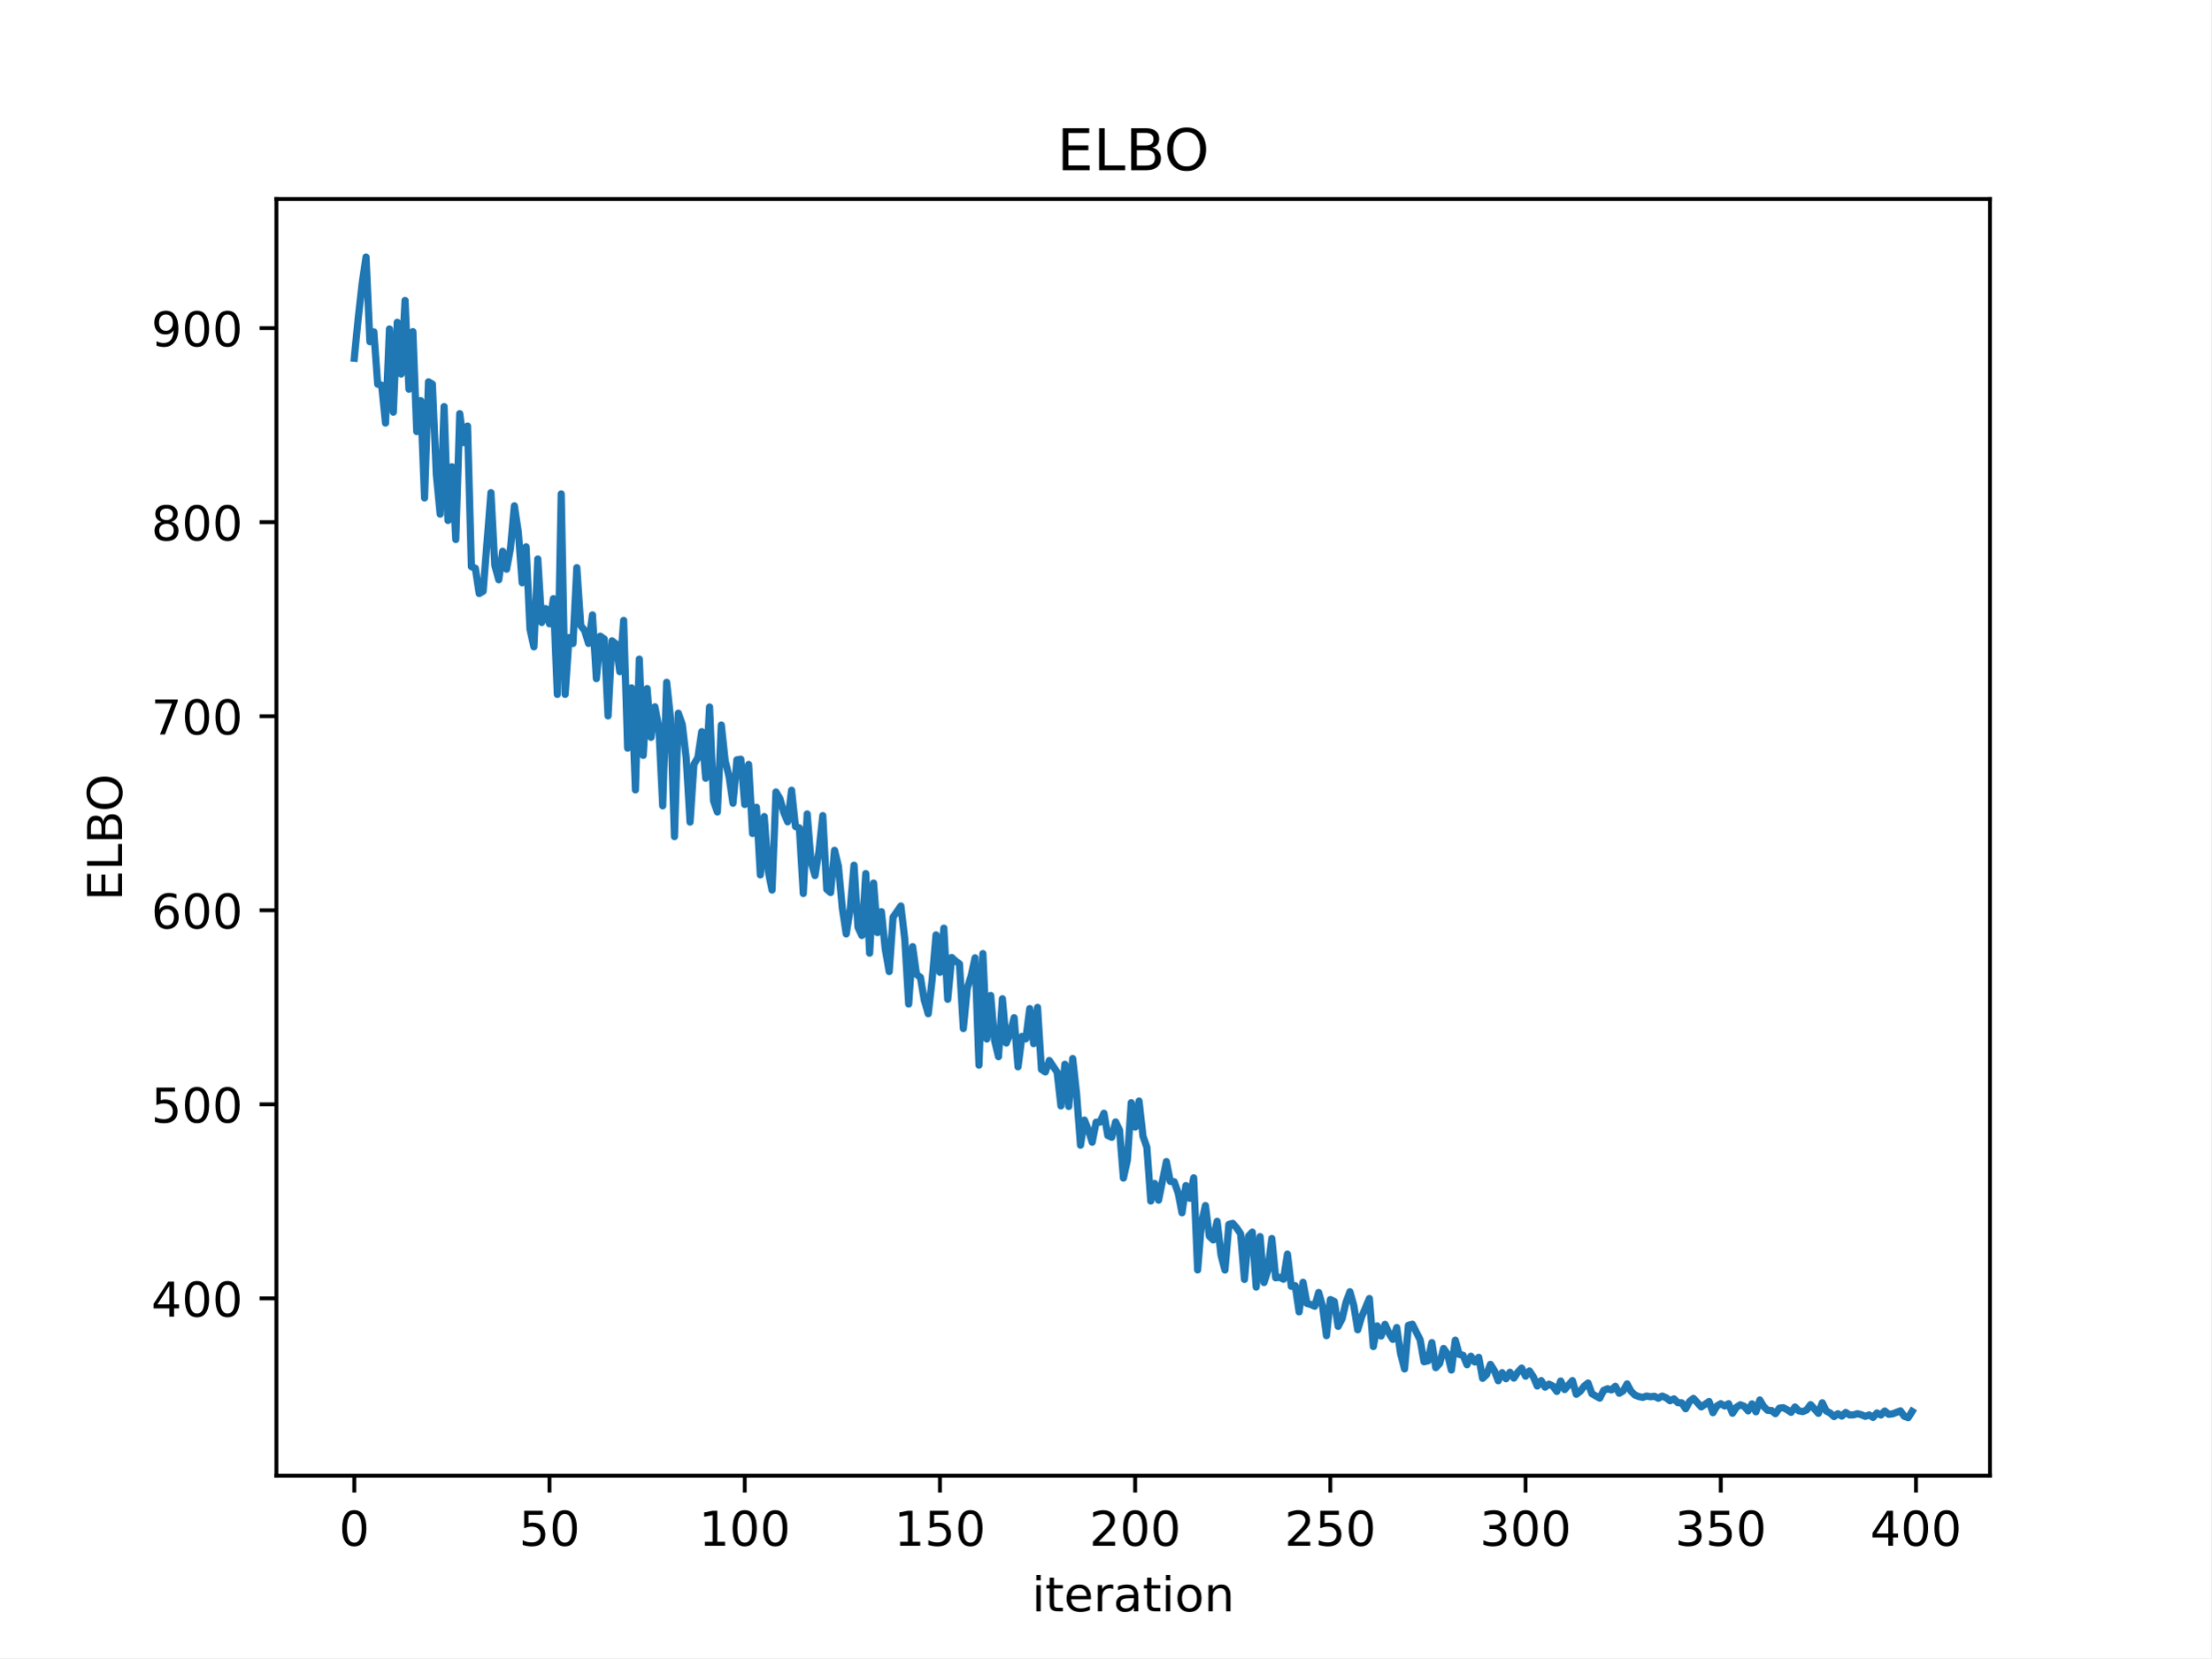
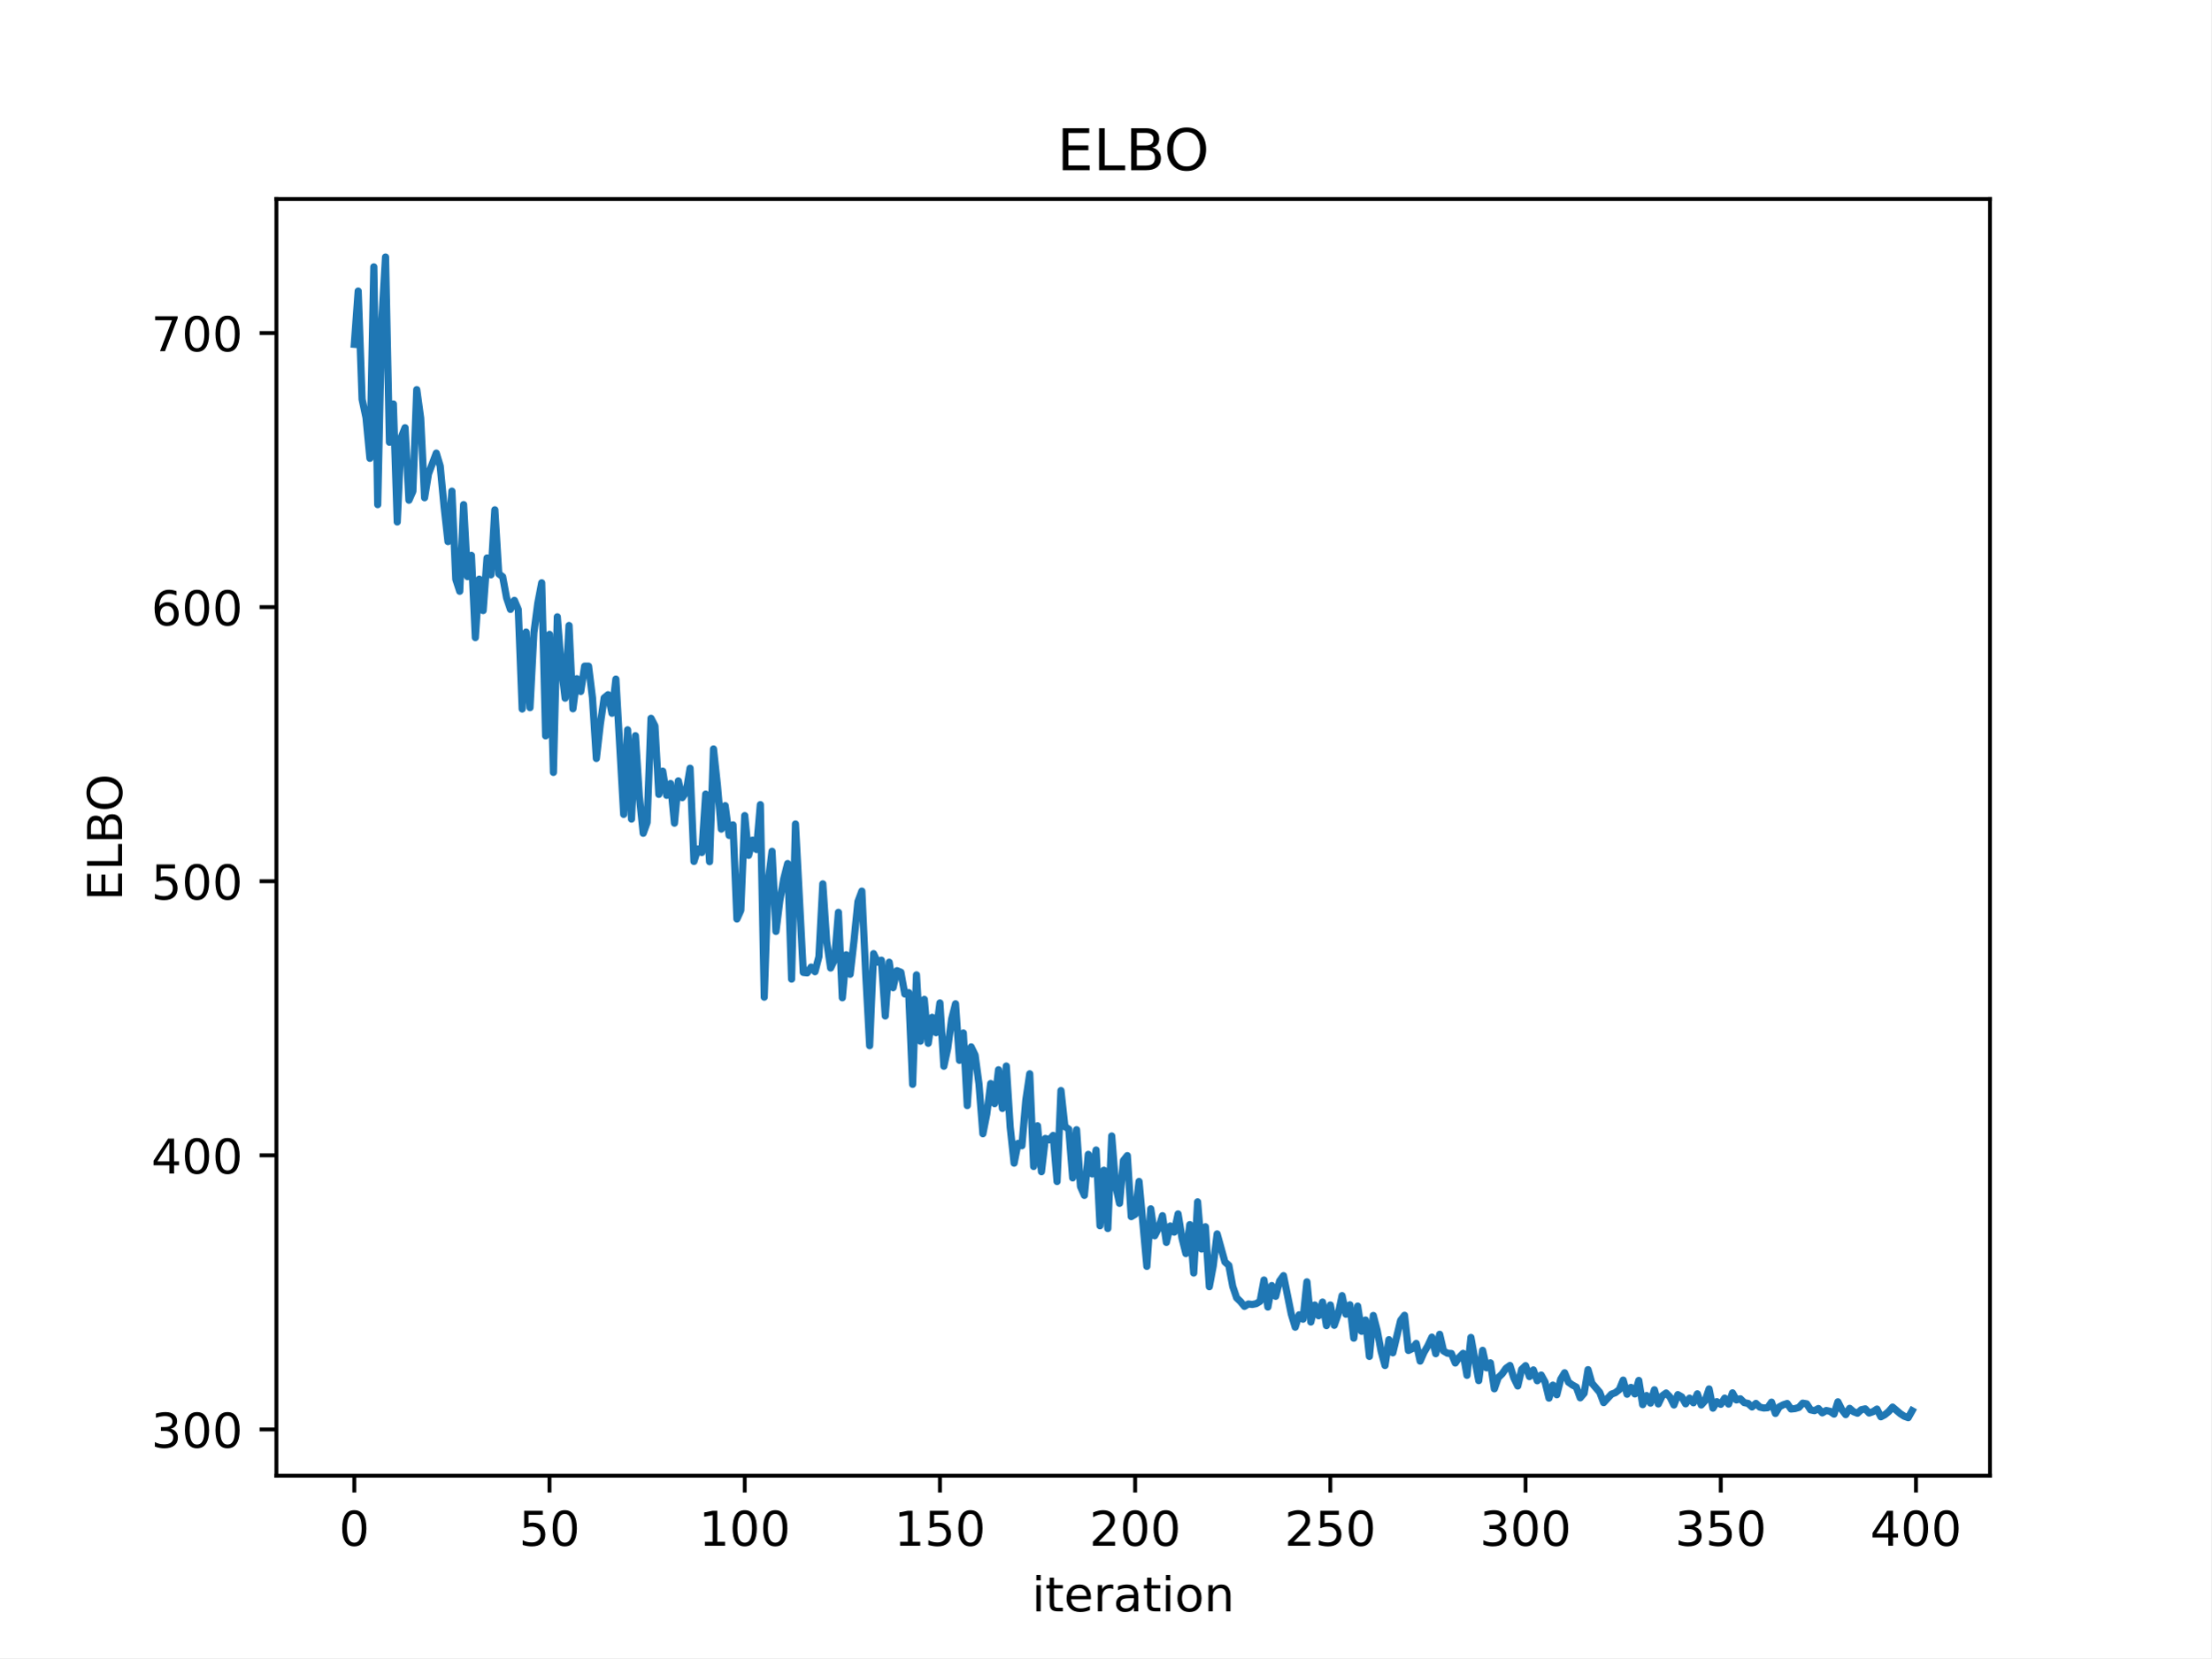
<svg xmlns="http://www.w3.org/2000/svg" xmlns:xlink="http://www.w3.org/1999/xlink" width="460.8pt" height="345.6pt" viewBox="0 0 460.8 345.6" version="1.1">
  <defs>
    <style type="text/css">*{stroke-linejoin: round; stroke-linecap: butt}</style>
  </defs>
  <g id="figure_1">
    <g id="patch_1">
      <path d="M 0 345.6  L 460.8 345.6  L 460.8 0  L 0 0  z " style="fill: #ffffff" />
    </g>
    <g id="axes_1">
      <g id="patch_2">
        <path d="M 57.6 307.584  L 414.72 307.584  L 414.72 41.472  L 57.6 41.472  z " style="fill: #ffffff" />
      </g>
      <g id="matplotlib.axis_1">
        <g id="xtick_1">
          <g id="line2d_1">
            <defs>
-               <path id="m1f42ed1438" d="M 0 0  L 0 3.5  " style="stroke: #000000; stroke-width: 0.8" />
+               <path id="mcda54a8c19" d="M 0 0  L 0 3.5  " style="stroke: #000000; stroke-width: 0.8" />
            </defs>
            <g>
-               <use xlink:href="#m1f42ed1438" x="73.833" y="307.584" style="stroke: #000000; stroke-width: 0.8" />
+               <use xlink:href="#mcda54a8c19" x="73.833" y="307.584" style="stroke: #000000; stroke-width: 0.8" />
            </g>
          </g>
          <g id="text_1">
            <g transform="translate(70.65148 322.1824) scale(0.1 -0.1)">
              <defs>
                <path id="DejaVuSans-30" d="M 2034 4250  Q 1547 4250 1301 3770  Q 1056 3291 1056 2328  Q 1056 1369 1301 889  Q 1547 409 2034 409  Q 2525 409 2770 889  Q 3016 1369 3016 2328  Q 3016 3291 2770 3770  Q 2525 4250 2034 4250  z M 2034 4750  Q 2819 4750 3233 4129  Q 3647 3509 3647 2328  Q 3647 1150 3233 529  Q 2819 -91 2034 -91  Q 1250 -91 836 529  Q 422 1150 422 2328  Q 422 3509 836 4129  Q 1250 4750 2034 4750  z " transform="scale(0.015625)" />
              </defs>
              <use xlink:href="#DejaVuSans-30" />
            </g>
          </g>
        </g>
        <g id="xtick_2">
          <g id="line2d_2">
            <g>
-               <use xlink:href="#m1f42ed1438" x="114.516" y="307.584" style="stroke: #000000; stroke-width: 0.8" />
+               <use xlink:href="#mcda54a8c19" x="114.516" y="307.584" style="stroke: #000000; stroke-width: 0.8" />
            </g>
          </g>
          <g id="text_2">
            <g transform="translate(108.1538 322.1824) scale(0.1 -0.1)">
              <defs>
                <path id="DejaVuSans-35" d="M 691 4666  L 3169 4666  L 3169 4134  L 1269 4134  L 1269 2991  Q 1406 3038 1543 3061  Q 1681 3084 1819 3084  Q 2600 3084 3056 2656  Q 3513 2228 3513 1497  Q 3513 744 3044 326  Q 2575 -91 1722 -91  Q 1428 -91 1123 -41  Q 819 9 494 109  L 494 744  Q 775 591 1075 516  Q 1375 441 1709 441  Q 2250 441 2565 725  Q 2881 1009 2881 1497  Q 2881 1984 2565 2268  Q 2250 2553 1709 2553  Q 1456 2553 1204 2497  Q 953 2441 691 2322  L 691 4666  z " transform="scale(0.015625)" />
              </defs>
              <use xlink:href="#DejaVuSans-35" />
              <use xlink:href="#DejaVuSans-30" x="63.623" />
            </g>
          </g>
        </g>
        <g id="xtick_3">
          <g id="line2d_3">
            <g>
-               <use xlink:href="#m1f42ed1438" x="155.2" y="307.584" style="stroke: #000000; stroke-width: 0.8" />
+               <use xlink:href="#mcda54a8c19" x="155.2" y="307.584" style="stroke: #000000; stroke-width: 0.8" />
            </g>
          </g>
          <g id="text_3">
            <g transform="translate(145.656 322.1824) scale(0.1 -0.1)">
              <defs>
                <path id="DejaVuSans-31" d="M 794 531  L 1825 531  L 1825 4091  L 703 3866  L 703 4441  L 1819 4666  L 2450 4666  L 2450 531  L 3481 531  L 3481 0  L 794 0  L 794 531  z " transform="scale(0.015625)" />
              </defs>
              <use xlink:href="#DejaVuSans-31" />
              <use xlink:href="#DejaVuSans-30" x="63.623" />
              <use xlink:href="#DejaVuSans-30" x="127.246" />
            </g>
          </g>
        </g>
        <g id="xtick_4">
          <g id="line2d_4">
            <g>
-               <use xlink:href="#m1f42ed1438" x="195.883" y="307.584" style="stroke: #000000; stroke-width: 0.8" />
+               <use xlink:href="#mcda54a8c19" x="195.883" y="307.584" style="stroke: #000000; stroke-width: 0.8" />
            </g>
          </g>
          <g id="text_4">
            <g transform="translate(186.3396 322.1824) scale(0.1 -0.1)">
              <use xlink:href="#DejaVuSans-31" />
              <use xlink:href="#DejaVuSans-35" x="63.623" />
              <use xlink:href="#DejaVuSans-30" x="127.246" />
            </g>
          </g>
        </g>
        <g id="xtick_5">
          <g id="line2d_5">
            <g>
-               <use xlink:href="#m1f42ed1438" x="236.567" y="307.584" style="stroke: #000000; stroke-width: 0.8" />
+               <use xlink:href="#mcda54a8c19" x="236.567" y="307.584" style="stroke: #000000; stroke-width: 0.8" />
            </g>
          </g>
          <g id="text_5">
            <g transform="translate(227.0231 322.1824) scale(0.1 -0.1)">
              <defs>
                <path id="DejaVuSans-32" d="M 1228 531  L 3431 531  L 3431 0  L 469 0  L 469 531  Q 828 903 1448 1529  Q 2069 2156 2228 2338  Q 2531 2678 2651 2914  Q 2772 3150 2772 3378  Q 2772 3750 2511 3984  Q 2250 4219 1831 4219  Q 1534 4219 1204 4116  Q 875 4013 500 3803  L 500 4441  Q 881 4594 1212 4672  Q 1544 4750 1819 4750  Q 2544 4750 2975 4387  Q 3406 4025 3406 3419  Q 3406 3131 3298 2873  Q 3191 2616 2906 2266  Q 2828 2175 2409 1742  Q 1991 1309 1228 531  z " transform="scale(0.015625)" />
              </defs>
              <use xlink:href="#DejaVuSans-32" />
              <use xlink:href="#DejaVuSans-30" x="63.623" />
              <use xlink:href="#DejaVuSans-30" x="127.246" />
            </g>
          </g>
        </g>
        <g id="xtick_6">
          <g id="line2d_6">
            <g>
-               <use xlink:href="#m1f42ed1438" x="277.25" y="307.584" style="stroke: #000000; stroke-width: 0.8" />
+               <use xlink:href="#mcda54a8c19" x="277.25" y="307.584" style="stroke: #000000; stroke-width: 0.8" />
            </g>
          </g>
          <g id="text_6">
            <g transform="translate(267.7066 322.1824) scale(0.1 -0.1)">
              <use xlink:href="#DejaVuSans-32" />
              <use xlink:href="#DejaVuSans-35" x="63.623" />
              <use xlink:href="#DejaVuSans-30" x="127.246" />
            </g>
          </g>
        </g>
        <g id="xtick_7">
          <g id="line2d_7">
            <g>
-               <use xlink:href="#m1f42ed1438" x="317.934" y="307.584" style="stroke: #000000; stroke-width: 0.8" />
+               <use xlink:href="#mcda54a8c19" x="317.934" y="307.584" style="stroke: #000000; stroke-width: 0.8" />
            </g>
          </g>
          <g id="text_7">
            <g transform="translate(308.3901 322.1824) scale(0.1 -0.1)">
              <defs>
                <path id="DejaVuSans-33" d="M 2597 2516  Q 3050 2419 3304 2112  Q 3559 1806 3559 1356  Q 3559 666 3084 287  Q 2609 -91 1734 -91  Q 1441 -91 1130 -33  Q 819 25 488 141  L 488 750  Q 750 597 1062 519  Q 1375 441 1716 441  Q 2309 441 2620 675  Q 2931 909 2931 1356  Q 2931 1769 2642 2001  Q 2353 2234 1838 2234  L 1294 2234  L 1294 2753  L 1863 2753  Q 2328 2753 2575 2939  Q 2822 3125 2822 3475  Q 2822 3834 2567 4026  Q 2313 4219 1838 4219  Q 1578 4219 1281 4162  Q 984 4106 628 3988  L 628 4550  Q 988 4650 1302 4700  Q 1616 4750 1894 4750  Q 2613 4750 3031 4423  Q 3450 4097 3450 3541  Q 3450 3153 3228 2886  Q 3006 2619 2597 2516  z " transform="scale(0.015625)" />
              </defs>
              <use xlink:href="#DejaVuSans-33" />
              <use xlink:href="#DejaVuSans-30" x="63.623" />
              <use xlink:href="#DejaVuSans-30" x="127.246" />
            </g>
          </g>
        </g>
        <g id="xtick_8">
          <g id="line2d_8">
            <g>
-               <use xlink:href="#m1f42ed1438" x="358.617" y="307.584" style="stroke: #000000; stroke-width: 0.8" />
+               <use xlink:href="#mcda54a8c19" x="358.617" y="307.584" style="stroke: #000000; stroke-width: 0.8" />
            </g>
          </g>
          <g id="text_8">
            <g transform="translate(349.0737 322.1824) scale(0.1 -0.1)">
              <use xlink:href="#DejaVuSans-33" />
              <use xlink:href="#DejaVuSans-35" x="63.623" />
              <use xlink:href="#DejaVuSans-30" x="127.246" />
            </g>
          </g>
        </g>
        <g id="xtick_9">
          <g id="line2d_9">
            <g>
-               <use xlink:href="#m1f42ed1438" x="399.301" y="307.584" style="stroke: #000000; stroke-width: 0.8" />
+               <use xlink:href="#mcda54a8c19" x="399.301" y="307.584" style="stroke: #000000; stroke-width: 0.8" />
            </g>
          </g>
          <g id="text_9">
            <g transform="translate(389.7572 322.1824) scale(0.1 -0.1)">
              <defs>
                <path id="DejaVuSans-34" d="M 2419 4116  L 825 1625  L 2419 1625  L 2419 4116  z M 2253 4666  L 3047 4666  L 3047 1625  L 3713 1625  L 3713 1100  L 3047 1100  L 3047 0  L 2419 0  L 2419 1100  L 313 1100  L 313 1709  L 2253 4666  z " transform="scale(0.015625)" />
              </defs>
              <use xlink:href="#DejaVuSans-34" />
              <use xlink:href="#DejaVuSans-30" x="63.623" />
              <use xlink:href="#DejaVuSans-30" x="127.246" />
            </g>
          </g>
        </g>
        <g id="text_10">
          <g transform="translate(215.0373 335.8606) scale(0.1 -0.1)">
            <defs>
              <path id="DejaVuSans-69" d="M 603 3500  L 1178 3500  L 1178 0  L 603 0  L 603 3500  z M 603 4863  L 1178 4863  L 1178 4134  L 603 4134  L 603 4863  z " transform="scale(0.015625)" />
              <path id="DejaVuSans-74" d="M 1172 4494  L 1172 3500  L 2356 3500  L 2356 3053  L 1172 3053  L 1172 1153  Q 1172 725 1289 603  Q 1406 481 1766 481  L 2356 481  L 2356 0  L 1766 0  Q 1100 0 847 248  Q 594 497 594 1153  L 594 3053  L 172 3053  L 172 3500  L 594 3500  L 594 4494  L 1172 4494  z " transform="scale(0.015625)" />
              <path id="DejaVuSans-65" d="M 3597 1894  L 3597 1613  L 953 1613  Q 991 1019 1311 708  Q 1631 397 2203 397  Q 2534 397 2845 478  Q 3156 559 3463 722  L 3463 178  Q 3153 47 2828 -22  Q 2503 -91 2169 -91  Q 1331 -91 842 396  Q 353 884 353 1716  Q 353 2575 817 3079  Q 1281 3584 2069 3584  Q 2775 3584 3186 3129  Q 3597 2675 3597 1894  z M 3022 2063  Q 3016 2534 2758 2815  Q 2500 3097 2075 3097  Q 1594 3097 1305 2825  Q 1016 2553 972 2059  L 3022 2063  z " transform="scale(0.015625)" />
              <path id="DejaVuSans-72" d="M 2631 2963  Q 2534 3019 2420 3045  Q 2306 3072 2169 3072  Q 1681 3072 1420 2755  Q 1159 2438 1159 1844  L 1159 0  L 581 0  L 581 3500  L 1159 3500  L 1159 2956  Q 1341 3275 1631 3429  Q 1922 3584 2338 3584  Q 2397 3584 2469 3576  Q 2541 3569 2628 3553  L 2631 2963  z " transform="scale(0.015625)" />
              <path id="DejaVuSans-61" d="M 2194 1759  Q 1497 1759 1228 1600  Q 959 1441 959 1056  Q 959 750 1161 570  Q 1363 391 1709 391  Q 2188 391 2477 730  Q 2766 1069 2766 1631  L 2766 1759  L 2194 1759  z M 3341 1997  L 3341 0  L 2766 0  L 2766 531  Q 2569 213 2275 61  Q 1981 -91 1556 -91  Q 1019 -91 701 211  Q 384 513 384 1019  Q 384 1609 779 1909  Q 1175 2209 1959 2209  L 2766 2209  L 2766 2266  Q 2766 2663 2505 2880  Q 2244 3097 1772 3097  Q 1472 3097 1187 3025  Q 903 2953 641 2809  L 641 3341  Q 956 3463 1253 3523  Q 1550 3584 1831 3584  Q 2591 3584 2966 3190  Q 3341 2797 3341 1997  z " transform="scale(0.015625)" />
              <path id="DejaVuSans-6f" d="M 1959 3097  Q 1497 3097 1228 2736  Q 959 2375 959 1747  Q 959 1119 1226 758  Q 1494 397 1959 397  Q 2419 397 2687 759  Q 2956 1122 2956 1747  Q 2956 2369 2687 2733  Q 2419 3097 1959 3097  z M 1959 3584  Q 2709 3584 3137 3096  Q 3566 2609 3566 1747  Q 3566 888 3137 398  Q 2709 -91 1959 -91  Q 1206 -91 779 398  Q 353 888 353 1747  Q 353 2609 779 3096  Q 1206 3584 1959 3584  z " transform="scale(0.015625)" />
              <path id="DejaVuSans-6e" d="M 3513 2113  L 3513 0  L 2938 0  L 2938 2094  Q 2938 2591 2744 2837  Q 2550 3084 2163 3084  Q 1697 3084 1428 2787  Q 1159 2491 1159 1978  L 1159 0  L 581 0  L 581 3500  L 1159 3500  L 1159 2956  Q 1366 3272 1645 3428  Q 1925 3584 2291 3584  Q 2894 3584 3203 3211  Q 3513 2838 3513 2113  z " transform="scale(0.015625)" />
            </defs>
            <use xlink:href="#DejaVuSans-69" />
            <use xlink:href="#DejaVuSans-74" x="27.783" />
            <use xlink:href="#DejaVuSans-65" x="66.992" />
            <use xlink:href="#DejaVuSans-72" x="128.516" />
            <use xlink:href="#DejaVuSans-61" x="169.629" />
            <use xlink:href="#DejaVuSans-74" x="230.908" />
            <use xlink:href="#DejaVuSans-69" x="270.117" />
            <use xlink:href="#DejaVuSans-6f" x="297.9" />
            <use xlink:href="#DejaVuSans-6e" x="359.082" />
          </g>
        </g>
      </g>
      <g id="matplotlib.axis_2">
        <g id="ytick_1">
          <g id="line2d_10">
            <defs>
-               <path id="m89b9db6122" d="M 0 0  L -3.5 0  " style="stroke: #000000; stroke-width: 0.8" />
+               <path id="m8600ad1b3a" d="M 0 0  L -3.5 0  " style="stroke: #000000; stroke-width: 0.8" />
            </defs>
            <g>
-               <use xlink:href="#m89b9db6122" x="57.6" y="270.628" style="stroke: #000000; stroke-width: 0.8" />
+               <use xlink:href="#m8600ad1b3a" x="57.6" y="297.943" style="stroke: #000000; stroke-width: 0.8" />
            </g>
          </g>
          <g id="text_11">
-             <g transform="translate(31.5125 274.4271) scale(0.1 -0.1)">
-               <use xlink:href="#DejaVuSans-34" />
+             <g transform="translate(31.5125 301.7417) scale(0.1 -0.1)">
+               <use xlink:href="#DejaVuSans-33" />
              <use xlink:href="#DejaVuSans-30" x="63.623" />
              <use xlink:href="#DejaVuSans-30" x="127.246" />
            </g>
          </g>
        </g>
        <g id="ytick_2">
          <g id="line2d_11">
            <g>
-               <use xlink:href="#m89b9db6122" x="57.6" y="230.179" style="stroke: #000000; stroke-width: 0.8" />
+               <use xlink:href="#m8600ad1b3a" x="57.6" y="240.808" style="stroke: #000000; stroke-width: 0.8" />
            </g>
          </g>
          <g id="text_12">
-             <g transform="translate(31.5125 233.9781) scale(0.1 -0.1)">
-               <use xlink:href="#DejaVuSans-35" />
+             <g transform="translate(31.5125 244.6075) scale(0.1 -0.1)">
+               <use xlink:href="#DejaVuSans-34" />
              <use xlink:href="#DejaVuSans-30" x="63.623" />
              <use xlink:href="#DejaVuSans-30" x="127.246" />
            </g>
          </g>
        </g>
        <g id="ytick_3">
          <g id="line2d_12">
            <g>
-               <use xlink:href="#m89b9db6122" x="57.6" y="189.73" style="stroke: #000000; stroke-width: 0.8" />
+               <use xlink:href="#m8600ad1b3a" x="57.6" y="183.674" style="stroke: #000000; stroke-width: 0.8" />
            </g>
          </g>
          <g id="text_13">
-             <g transform="translate(31.5125 193.5291) scale(0.1 -0.1)">
-               <defs>
-                 <path id="DejaVuSans-36" d="M 2113 2584  Q 1688 2584 1439 2293  Q 1191 2003 1191 1497  Q 1191 994 1439 701  Q 1688 409 2113 409  Q 2538 409 2786 701  Q 3034 994 3034 1497  Q 3034 2003 2786 2293  Q 2538 2584 2113 2584  z M 3366 4563  L 3366 3988  Q 3128 4100 2886 4159  Q 2644 4219 2406 4219  Q 1781 4219 1451 3797  Q 1122 3375 1075 2522  Q 1259 2794 1537 2939  Q 1816 3084 2150 3084  Q 2853 3084 3261 2657  Q 3669 2231 3669 1497  Q 3669 778 3244 343  Q 2819 -91 2113 -91  Q 1303 -91 875 529  Q 447 1150 447 2328  Q 447 3434 972 4092  Q 1497 4750 2381 4750  Q 2619 4750 2861 4703  Q 3103 4656 3366 4563  z " transform="scale(0.015625)" />
-               </defs>
-               <use xlink:href="#DejaVuSans-36" />
+             <g transform="translate(31.5125 187.4733) scale(0.1 -0.1)">
+               <use xlink:href="#DejaVuSans-35" />
              <use xlink:href="#DejaVuSans-30" x="63.623" />
              <use xlink:href="#DejaVuSans-30" x="127.246" />
            </g>
          </g>
        </g>
        <g id="ytick_4">
          <g id="line2d_13">
            <g>
-               <use xlink:href="#m89b9db6122" x="57.6" y="149.281" style="stroke: #000000; stroke-width: 0.8" />
+               <use xlink:href="#m8600ad1b3a" x="57.6" y="126.54" style="stroke: #000000; stroke-width: 0.8" />
            </g>
          </g>
          <g id="text_14">
-             <g transform="translate(31.5125 153.0802) scale(0.1 -0.1)">
-               <defs>
-                 <path id="DejaVuSans-37" d="M 525 4666  L 3525 4666  L 3525 4397  L 1831 0  L 1172 0  L 2766 4134  L 525 4134  L 525 4666  z " transform="scale(0.015625)" />
-               </defs>
-               <use xlink:href="#DejaVuSans-37" />
+             <g transform="translate(31.5125 130.339) scale(0.1 -0.1)">
+               <defs>
+                 <path id="DejaVuSans-36" d="M 2113 2584  Q 1688 2584 1439 2293  Q 1191 2003 1191 1497  Q 1191 994 1439 701  Q 1688 409 2113 409  Q 2538 409 2786 701  Q 3034 994 3034 1497  Q 3034 2003 2786 2293  Q 2538 2584 2113 2584  z M 3366 4563  L 3366 3988  Q 3128 4100 2886 4159  Q 2644 4219 2406 4219  Q 1781 4219 1451 3797  Q 1122 3375 1075 2522  Q 1259 2794 1537 2939  Q 1816 3084 2150 3084  Q 2853 3084 3261 2657  Q 3669 2231 3669 1497  Q 3669 778 3244 343  Q 2819 -91 2113 -91  Q 1303 -91 875 529  Q 447 1150 447 2328  Q 447 3434 972 4092  Q 1497 4750 2381 4750  Q 2619 4750 2861 4703  Q 3103 4656 3366 4563  z " transform="scale(0.015625)" />
+               </defs>
+               <use xlink:href="#DejaVuSans-36" />
              <use xlink:href="#DejaVuSans-30" x="63.623" />
              <use xlink:href="#DejaVuSans-30" x="127.246" />
            </g>
          </g>
        </g>
        <g id="ytick_5">
          <g id="line2d_14">
            <g>
-               <use xlink:href="#m89b9db6122" x="57.6" y="108.832" style="stroke: #000000; stroke-width: 0.8" />
+               <use xlink:href="#m8600ad1b3a" x="57.6" y="69.406" style="stroke: #000000; stroke-width: 0.8" />
            </g>
          </g>
          <g id="text_15">
-             <g transform="translate(31.5125 112.6312) scale(0.1 -0.1)">
-               <defs>
-                 <path id="DejaVuSans-38" d="M 2034 2216  Q 1584 2216 1326 1975  Q 1069 1734 1069 1313  Q 1069 891 1326 650  Q 1584 409 2034 409  Q 2484 409 2743 651  Q 3003 894 3003 1313  Q 3003 1734 2745 1975  Q 2488 2216 2034 2216  z M 1403 2484  Q 997 2584 770 2862  Q 544 3141 544 3541  Q 544 4100 942 4425  Q 1341 4750 2034 4750  Q 2731 4750 3128 4425  Q 3525 4100 3525 3541  Q 3525 3141 3298 2862  Q 3072 2584 2669 2484  Q 3125 2378 3379 2068  Q 3634 1759 3634 1313  Q 3634 634 3220 271  Q 2806 -91 2034 -91  Q 1263 -91 848 271  Q 434 634 434 1313  Q 434 1759 690 2068  Q 947 2378 1403 2484  z M 1172 3481  Q 1172 3119 1398 2916  Q 1625 2713 2034 2713  Q 2441 2713 2670 2916  Q 2900 3119 2900 3481  Q 2900 3844 2670 4047  Q 2441 4250 2034 4250  Q 1625 4250 1398 4047  Q 1172 3844 1172 3481  z " transform="scale(0.015625)" />
-               </defs>
-               <use xlink:href="#DejaVuSans-38" />
-               <use xlink:href="#DejaVuSans-30" x="63.623" />
-               <use xlink:href="#DejaVuSans-30" x="127.246" />
-             </g>
-           </g>
-         </g>
-         <g id="ytick_6">
-           <g id="line2d_15">
-             <g>
-               <use xlink:href="#m89b9db6122" x="57.6" y="68.383" style="stroke: #000000; stroke-width: 0.8" />
-             </g>
-           </g>
-           <g id="text_16">
-             <g transform="translate(31.5125 72.1822) scale(0.1 -0.1)">
-               <defs>
-                 <path id="DejaVuSans-39" d="M 703 97  L 703 672  Q 941 559 1184 500  Q 1428 441 1663 441  Q 2288 441 2617 861  Q 2947 1281 2994 2138  Q 2813 1869 2534 1725  Q 2256 1581 1919 1581  Q 1219 1581 811 2004  Q 403 2428 403 3163  Q 403 3881 828 4315  Q 1253 4750 1959 4750  Q 2769 4750 3195 4129  Q 3622 3509 3622 2328  Q 3622 1225 3098 567  Q 2575 -91 1691 -91  Q 1453 -91 1209 -44  Q 966 3 703 97  z M 1959 2075  Q 2384 2075 2632 2365  Q 2881 2656 2881 3163  Q 2881 3666 2632 3958  Q 2384 4250 1959 4250  Q 1534 4250 1286 3958  Q 1038 3666 1038 3163  Q 1038 2656 1286 2365  Q 1534 2075 1959 2075  z " transform="scale(0.015625)" />
-               </defs>
-               <use xlink:href="#DejaVuSans-39" />
-               <use xlink:href="#DejaVuSans-30" x="63.623" />
-               <use xlink:href="#DejaVuSans-30" x="127.246" />
-             </g>
-           </g>
-         </g>
-         <g id="text_17">
+             <g transform="translate(31.5125 73.20478) scale(0.1 -0.1)">
+               <defs>
+                 <path id="DejaVuSans-37" d="M 525 4666  L 3525 4666  L 3525 4397  L 1831 0  L 1172 0  L 2766 4134  L 525 4134  L 525 4666  z " transform="scale(0.015625)" />
+               </defs>
+               <use xlink:href="#DejaVuSans-37" />
+               <use xlink:href="#DejaVuSans-30" x="63.623" />
+               <use xlink:href="#DejaVuSans-30" x="127.246" />
+             </g>
+           </g>
+         </g>
+         <g id="text_16">
          <g transform="translate(25.43281 187.7522) rotate(-90) scale(0.1 -0.1)">
            <defs>
              <path id="DejaVuSans-45" d="M 628 4666  L 3578 4666  L 3578 4134  L 1259 4134  L 1259 2753  L 3481 2753  L 3481 2222  L 1259 2222  L 1259 531  L 3634 531  L 3634 0  L 628 0  L 628 4666  z " transform="scale(0.015625)" />
              <path id="DejaVuSans-4c" d="M 628 4666  L 1259 4666  L 1259 531  L 3531 531  L 3531 0  L 628 0  L 628 4666  z " transform="scale(0.015625)" />
              <path id="DejaVuSans-42" d="M 1259 2228  L 1259 519  L 2272 519  Q 2781 519 3026 730  Q 3272 941 3272 1375  Q 3272 1813 3026 2020  Q 2781 2228 2272 2228  L 1259 2228  z M 1259 4147  L 1259 2741  L 2194 2741  Q 2656 2741 2882 2914  Q 3109 3088 3109 3444  Q 3109 3797 2882 3972  Q 2656 4147 2194 4147  L 1259 4147  z M 628 4666  L 2241 4666  Q 2963 4666 3353 4366  Q 3744 4066 3744 3513  Q 3744 3084 3544 2831  Q 3344 2578 2956 2516  Q 3422 2416 3680 2098  Q 3938 1781 3938 1306  Q 3938 681 3513 340  Q 3088 0 2303 0  L 628 0  L 628 4666  z " transform="scale(0.015625)" />
              <path id="DejaVuSans-4f" d="M 2522 4238  Q 1834 4238 1429 3725  Q 1025 3213 1025 2328  Q 1025 1447 1429 934  Q 1834 422 2522 422  Q 3209 422 3611 934  Q 4013 1447 4013 2328  Q 4013 3213 3611 3725  Q 3209 4238 2522 4238  z M 2522 4750  Q 3503 4750 4090 4092  Q 4678 3434 4678 2328  Q 4678 1225 4090 567  Q 3503 -91 2522 -91  Q 1538 -91 948 565  Q 359 1222 359 2328  Q 359 3434 948 4092  Q 1538 4750 2522 4750  z " transform="scale(0.015625)" />
            </defs>
            <use xlink:href="#DejaVuSans-45" />
            <use xlink:href="#DejaVuSans-4c" x="63.184" />
            <use xlink:href="#DejaVuSans-42" x="118.896" />
            <use xlink:href="#DejaVuSans-4f" x="185.75" />
          </g>
        </g>
      </g>
-       <g id="line2d_16">
-         <path d="M 73.833 74.657  L 74.646 66.318  L 75.46 59.193  L 76.274 53.568  L 77.087 71.22  L 77.901 69.168  L 78.715 80.076  L 79.528 80.291  L 80.342 88.179  L 81.156 68.565  L 81.969 85.898  L 82.783 67.175  L 83.597 77.949  L 84.41 62.627  L 85.224 81.114  L 86.038 69.122  L 86.851 89.95  L 87.665 83.505  L 88.479 103.785  L 89.292 79.58  L 90.106 80.056  L 90.92 98.84  L 91.733 107.159  L 92.547 84.741  L 93.361 108.48  L 94.174 97.285  L 94.988 112.455  L 95.802 86.21  L 96.616 92.241  L 97.429 88.796  L 98.243 118.11  L 99.057 118.439  L 99.87 123.713  L 100.684 123.228  L 102.311 102.7  L 103.125 117.906  L 103.939 120.839  L 104.752 114.891  L 105.566 118.632  L 106.38 114.313  L 107.193 105.43  L 108.007 110.845  L 108.821 121.462  L 109.634 113.965  L 110.448 131.118  L 111.262 134.83  L 112.075 116.504  L 112.889 129.749  L 113.703 126.86  L 114.516 130.03  L 115.33 124.78  L 116.144 144.746  L 116.957 102.953  L 117.771 144.738  L 118.585 132.891  L 119.398 134.128  L 120.212 118.316  L 121.026 130.39  L 121.839 131.433  L 122.653 134.109  L 123.467 128.168  L 124.28 141.456  L 125.094 132.593  L 125.908 133.166  L 126.721 149.219  L 127.535 133.56  L 128.349 134.196  L 129.162 140.004  L 129.976 129.305  L 130.79 155.94  L 131.603 143.365  L 132.417 164.637  L 133.231 137.379  L 134.044 157.445  L 134.858 143.509  L 135.672 153.686  L 136.485 147.314  L 137.299 151.667  L 138.113 167.959  L 138.926 142.206  L 139.74 149.635  L 140.554 174.365  L 141.367 148.646  L 142.181 151.008  L 142.995 157.902  L 143.808 171.346  L 144.622 159.301  L 145.436 157.887  L 146.249 152.498  L 147.063 162.213  L 147.877 147.358  L 148.69 166.918  L 149.504 169.242  L 150.318 151.121  L 151.131 158.575  L 151.945 161.907  L 152.759 167.426  L 153.572 158.37  L 154.386 158.238  L 155.2 167.676  L 156.013 159.323  L 156.827 173.73  L 157.641 168.26  L 158.454 182.346  L 159.268 170.196  L 160.082 181.439  L 160.895 185.516  L 161.709 165.074  L 162.523 166.428  L 163.336 169.337  L 164.15 171.292  L 164.964 164.71  L 165.777 172.278  L 166.591 172.561  L 167.405 186.247  L 168.219 169.651  L 169.032 179.632  L 169.846 182.49  L 170.66 177.462  L 171.473 170.003  L 172.287 185.348  L 173.101 186.04  L 173.914 177.22  L 174.728 180.554  L 175.542 189.352  L 176.355 194.659  L 177.169 189.608  L 177.983 180.33  L 178.796 193.259  L 179.61 194.982  L 180.424 182.071  L 181.237 198.668  L 182.051 184.053  L 182.865 194.388  L 183.678 190.015  L 184.492 197.841  L 185.306 202.506  L 186.119 191.167  L 187.747 188.833  L 188.56 195.832  L 189.374 209.272  L 190.188 197.317  L 191.001 203.087  L 191.815 203.719  L 192.629 208.507  L 193.442 211.296  L 194.256 204.262  L 195.07 194.858  L 195.883 202.665  L 196.697 193.458  L 197.511 208.291  L 198.324 199.563  L 199.138 200.316  L 199.952 200.896  L 200.765 214.388  L 201.579 205.983  L 202.393 203.378  L 203.206 199.641  L 204.02 222.013  L 204.834 198.765  L 205.647 216.574  L 206.461 207.483  L 207.275 216.918  L 208.088 220.238  L 208.902 208.172  L 209.716 217.403  L 210.529 215.345  L 211.343 212.118  L 212.157 222.362  L 212.97 216.024  L 213.784 216.54  L 214.598 210.228  L 215.411 217.534  L 216.225 209.977  L 217.039 222.905  L 217.852 223.429  L 218.666 221.046  L 220.293 223.456  L 221.107 230.505  L 221.921 221.817  L 222.734 230.617  L 223.548 220.632  L 224.362 227.956  L 225.175 238.699  L 225.989 233.452  L 226.803 235.477  L 227.616 238.066  L 228.43 233.906  L 229.244 233.888  L 230.057 232.037  L 230.871 236.683  L 231.685 237.056  L 232.498 233.845  L 233.312 235.555  L 234.126 245.557  L 234.939 241.808  L 235.753 229.827  L 236.567 234.919  L 237.381 229.496  L 238.194 236.813  L 239.008 239.117  L 239.822 250.336  L 240.635 246.673  L 241.449 250.158  L 243.076 242.111  L 243.89 246.237  L 244.704 246.315  L 245.517 248.587  L 246.331 252.783  L 247.145 247.111  L 247.958 249.773  L 248.772 245.495  L 249.586 264.698  L 250.399 254.868  L 251.213 251.281  L 252.027 257.672  L 252.84 258.448  L 253.654 254.563  L 254.468 261.606  L 255.281 264.722  L 256.095 255.213  L 256.909 254.99  L 257.722 255.93  L 258.536 257.118  L 259.35 266.67  L 260.163 257.677  L 260.977 256.815  L 261.791 268.274  L 262.604 257.751  L 263.418 267.329  L 264.232 264.789  L 265.045 258.143  L 265.859 266.337  L 266.673 266.228  L 267.486 266.63  L 268.3 261.396  L 269.114 268.115  L 269.927 267.98  L 270.741 273.434  L 271.555 267.275  L 272.368 271.667  L 273.182 271.9  L 273.996 272.269  L 274.809 269.396  L 275.623 272.244  L 276.437 278.4  L 277.25 270.879  L 278.064 271.255  L 278.878 276.455  L 279.691 274.878  L 280.505 271.482  L 281.319 269.242  L 282.132 272.087  L 282.946 277.178  L 283.76 274.483  L 285.387 270.657  L 286.201 280.672  L 287.014 276.355  L 287.828 278.469  L 288.642 276.032  L 289.455 277.848  L 290.269 279.175  L 291.083 276.702  L 291.896 282.159  L 292.71 285.335  L 293.524 276.226  L 294.337 276.012  L 295.965 279.263  L 296.778 283.843  L 297.592 283.648  L 298.406 279.839  L 299.219 285.072  L 300.033 284.194  L 300.847 281.059  L 301.66 282.235  L 302.474 285.564  L 303.288 279.328  L 304.101 282.313  L 304.915 282.478  L 305.729 284.449  L 306.543 282.664  L 307.356 283.889  L 308.17 282.902  L 308.984 287.296  L 309.797 286.525  L 310.611 284.382  L 311.425 285.662  L 312.238 287.788  L 313.052 286.103  L 313.866 287.373  L 314.679 286.012  L 315.493 287.25  L 316.307 286.007  L 317.12 285.162  L 317.934 286.85  L 318.748 285.748  L 319.561 286.983  L 320.375 288.897  L 321.189 287.76  L 322.002 289.131  L 322.816 288.504  L 323.63 288.911  L 324.443 290.022  L 325.257 287.843  L 326.071 289.63  L 327.698 287.76  L 328.512 290.616  L 329.325 289.992  L 330.139 288.916  L 330.953 288.272  L 331.766 290.504  L 333.394 291.419  L 334.207 289.808  L 335.021 289.458  L 335.835 289.704  L 336.648 288.939  L 337.462 290.411  L 338.276 289.9  L 339.089 288.457  L 339.903 289.968  L 340.717 290.767  L 341.53 291.088  L 342.344 291.26  L 343.158 290.971  L 343.971 291.129  L 344.785 291.027  L 345.599 291.442  L 346.412 290.977  L 347.226 291.341  L 348.04 291.967  L 348.853 291.57  L 349.667 292.364  L 350.481 292.392  L 351.294 293.632  L 352.108 292.108  L 352.922 291.472  L 354.549 293.248  L 356.176 292.11  L 356.99 294.45  L 357.804 293.063  L 358.617 292.577  L 359.431 293.059  L 360.245 292.574  L 361.058 294.573  L 361.872 293.325  L 362.686 292.797  L 363.499 293.126  L 364.313 294.076  L 365.127 292.608  L 365.94 294.27  L 366.754 291.802  L 367.568 293.173  L 368.381 293.956  L 369.195 293.991  L 370.009 294.655  L 370.822 293.515  L 371.636 293.414  L 372.45 293.83  L 373.263 294.374  L 374.077 293.267  L 374.891 294.067  L 375.704 294.221  L 376.518 293.872  L 377.332 292.774  L 378.959 294.588  L 379.773 292.381  L 380.587 294.083  L 381.4 294.519  L 382.214 295.265  L 383.028 294.668  L 383.841 295.168  L 384.655 294.404  L 385.469 294.933  L 386.282 294.906  L 387.096 294.665  L 387.91 294.874  L 388.723 295.22  L 389.537 294.922  L 390.351 295.434  L 391.164 294.505  L 391.978 294.94  L 392.792 294.097  L 393.605 294.789  L 394.419 294.699  L 396.046 294.063  L 396.86 295.201  L 397.674 295.488  L 398.487 294.191  L 398.487 294.191  " clip-path="url(#p9143f2ff92)" style="fill: none; stroke: #1f77b4; stroke-width: 1.5; stroke-linecap: square" />
+       <g id="line2d_15">
+         <path d="M 73.833 71.76  L 74.646 60.665  L 75.46 83.224  L 76.274 87.057  L 77.087 95.525  L 77.901 55.618  L 78.715 105.181  L 79.528 67.327  L 80.342 53.568  L 81.156 92.176  L 81.969 84.19  L 82.783 108.788  L 83.597 91.185  L 84.41 89.143  L 85.224 104.254  L 86.038 102.403  L 86.851 81.205  L 87.665 87.132  L 88.479 103.74  L 89.292 98.782  L 90.92 94.445  L 91.733 97.138  L 92.547 105.649  L 93.361 112.893  L 94.174 102.367  L 94.988 120.743  L 95.802 123.239  L 96.616 105.175  L 97.429 120.18  L 98.243 115.76  L 99.057 132.889  L 99.87 120.717  L 100.684 127.265  L 101.498 116.295  L 102.311 119.807  L 103.125 106.262  L 103.939 119.603  L 104.752 120.203  L 105.566 124.608  L 106.38 127.012  L 107.193 125.135  L 108.007 127.05  L 108.821 147.775  L 109.634 131.742  L 110.448 147.5  L 111.262 131.859  L 112.075 125.713  L 112.889 121.471  L 113.703 153.375  L 114.516 132.213  L 115.33 161.002  L 116.144 128.563  L 116.957 138.831  L 117.771 145.523  L 118.585 130.376  L 119.398 147.736  L 120.212 141.467  L 121.026 144.123  L 121.839 138.845  L 122.653 138.842  L 123.467 145.43  L 124.28 158.088  L 125.094 150.999  L 125.908 145.464  L 126.721 144.799  L 127.535 148.663  L 128.349 141.55  L 129.976 169.743  L 130.79 152.115  L 131.603 170.716  L 132.417 153.344  L 133.231 165.912  L 134.044 173.687  L 134.858 171.424  L 135.672 149.715  L 136.485 151.305  L 137.299 165.572  L 138.113 160.736  L 138.926 165.768  L 139.74 163.307  L 140.554 171.575  L 141.367 162.762  L 142.181 166.254  L 142.995 165.036  L 143.808 160.122  L 144.622 179.553  L 145.436 176.954  L 146.249 177.693  L 147.063 165.516  L 147.877 179.604  L 148.69 156.105  L 149.504 163.61  L 150.318 172.808  L 151.131 167.922  L 151.945 174.123  L 152.759 171.926  L 153.572 191.543  L 154.386 189.746  L 155.2 169.998  L 156.013 178.288  L 156.827 175.122  L 157.641 177.06  L 158.454 167.715  L 159.268 207.843  L 160.082 183.875  L 160.895 177.429  L 161.709 194.142  L 162.523 187.69  L 163.336 183.157  L 164.15 179.985  L 164.964 204.076  L 165.777 171.742  L 167.405 202.677  L 168.219 202.768  L 169.032 201.567  L 169.846 202.532  L 170.66 199.404  L 171.473 184.227  L 172.287 196.297  L 173.101 201.765  L 173.914 200.053  L 174.728 190.157  L 175.542 207.97  L 176.355 199.015  L 177.169 203.066  L 177.983 196.014  L 178.796 187.916  L 179.61 185.74  L 180.424 203.176  L 181.237 217.96  L 182.051 198.771  L 182.865 200.554  L 183.678 200.133  L 184.492 211.764  L 185.306 200.563  L 186.119 205.859  L 186.933 202.322  L 187.747 202.643  L 188.56 207.184  L 189.374 206.888  L 190.188 226.017  L 191.001 203.195  L 191.815 217.02  L 192.629 208.302  L 193.442 217.456  L 194.256 212.036  L 195.07 215.246  L 195.883 209.045  L 196.697 222.235  L 197.511 218.492  L 198.324 212.396  L 199.138 209.222  L 199.952 221.004  L 200.765 215.306  L 201.579 230.442  L 202.393 218.208  L 203.206 219.914  L 204.02 225.89  L 204.834 236.302  L 205.647 232.217  L 206.461 225.847  L 207.275 230.035  L 208.088 222.976  L 208.902 231.042  L 209.716 222.194  L 210.529 234.949  L 211.343 242.44  L 212.157 238.321  L 212.97 238.807  L 213.784 229.302  L 214.598 223.813  L 215.411 243.135  L 216.225 234.651  L 217.039 244.221  L 217.852 237.284  L 218.666 237.583  L 219.48 236.666  L 220.293 246.266  L 221.107 227.307  L 221.921 234.809  L 222.734 235.362  L 223.548 245.509  L 224.362 235.471  L 225.175 247.317  L 225.989 249.151  L 226.803 240.603  L 227.616 244.691  L 228.43 239.696  L 229.244 255.486  L 230.057 243.913  L 230.871 256.064  L 231.685 236.775  L 232.498 247.096  L 233.312 250.814  L 234.126 241.898  L 234.939 240.866  L 235.753 253.584  L 236.567 253.104  L 237.381 246.256  L 239.008 263.955  L 239.822 251.961  L 240.635 257.58  L 241.449 255.99  L 242.263 253.389  L 243.076 258.952  L 243.89 255.53  L 244.704 256.819  L 245.517 253.019  L 246.331 258.057  L 247.145 261.296  L 247.958 255.25  L 248.772 265.34  L 249.586 250.503  L 250.399 260.334  L 251.213 255.699  L 252.027 268.194  L 252.84 263.847  L 253.654 257.184  L 255.281 263.04  L 256.095 263.753  L 256.909 268.142  L 257.722 270.511  L 258.536 271.297  L 259.35 272.297  L 260.163 271.796  L 260.977 271.889  L 261.791 271.727  L 262.604 271.235  L 263.418 266.792  L 264.232 272.43  L 265.045 267.947  L 265.859 270.193  L 266.673 267.009  L 267.486 265.888  L 269.114 273.916  L 269.927 276.627  L 270.741 274.049  L 271.555 274.962  L 272.368 267.172  L 273.182 275.556  L 273.996 271.998  L 274.809 274.251  L 275.623 271.391  L 276.437 276.3  L 277.25 271.998  L 278.064 276.234  L 278.878 273.912  L 279.691 270.055  L 280.505 273.928  L 281.319 271.959  L 282.132 278.922  L 282.946 272.236  L 283.76 277.492  L 284.573 275.133  L 285.387 282.724  L 286.201 274.188  L 287.014 277.315  L 287.828 281.619  L 288.642 284.618  L 289.455 279.235  L 290.269 281.971  L 291.896 275.208  L 292.71 274.15  L 293.524 281.485  L 294.337 281.09  L 295.151 280.014  L 295.965 283.698  L 296.778 281.859  L 297.592 280.473  L 298.406 278.703  L 299.219 282.158  L 300.033 278.112  L 300.847 281.591  L 301.66 282.067  L 302.474 282.11  L 303.288 284.099  L 304.101 282.92  L 304.915 282.08  L 305.729 286.665  L 306.543 278.766  L 308.17 287.772  L 308.984 281.459  L 309.797 285.097  L 310.611 284.063  L 311.425 289.478  L 312.238 287.148  L 313.052 286.348  L 313.866 285.194  L 314.679 284.61  L 315.493 287.205  L 316.307 288.889  L 317.12 285.42  L 317.934 284.647  L 318.748 286.929  L 319.561 285.536  L 320.375 287.797  L 321.189 286.6  L 322.002 288.071  L 322.816 291.418  L 323.63 288.708  L 324.443 290.719  L 325.257 287.476  L 326.071 286.131  L 326.884 288.099  L 327.698 288.68  L 328.512 289.121  L 329.325 291.354  L 330.139 290.401  L 330.953 285.479  L 331.766 288.309  L 333.394 290.21  L 334.207 292.353  L 335.835 290.586  L 336.648 290.282  L 337.462 289.645  L 338.276 287.655  L 339.089 290.602  L 339.903 289.177  L 340.717 290.541  L 341.53 287.73  L 342.344 292.777  L 343.158 290.879  L 343.971 292.46  L 344.785 289.672  L 345.599 292.633  L 346.412 290.94  L 347.226 290.348  L 348.04 291.188  L 348.853 292.841  L 349.667 290.687  L 350.481 291.159  L 351.294 292.609  L 352.108 291.427  L 352.922 292.393  L 353.735 290.521  L 354.549 292.845  L 355.363 291.937  L 356.176 289.498  L 356.99 293.509  L 357.804 292.156  L 358.617 292.708  L 359.431 291.417  L 360.245 292.66  L 361.058 290.316  L 361.872 291.795  L 362.686 291.549  L 363.499 292.352  L 364.313 292.52  L 365.127 293.255  L 365.94 292.519  L 366.754 293.293  L 367.568 293.477  L 368.381 293.415  L 369.195 292.254  L 370.009 294.612  L 370.822 293.228  L 371.636 292.804  L 372.45 292.533  L 373.263 293.682  L 374.077 293.597  L 374.891 293.356  L 375.704 292.458  L 376.518 292.608  L 377.332 293.861  L 378.146 294.033  L 378.959 293.581  L 379.773 294.485  L 380.587 293.996  L 381.4 294.17  L 382.214 294.748  L 383.028 292.184  L 383.841 293.798  L 384.655 294.859  L 385.469 293.542  L 386.282 294.247  L 387.096 294.564  L 387.91 293.828  L 388.723 293.65  L 389.537 294.524  L 390.351 294.232  L 391.164 293.692  L 391.978 295.303  L 392.792 294.881  L 393.605 294.217  L 394.419 293.282  L 396.046 294.672  L 396.86 295.189  L 397.674 295.488  L 398.487 294.048  L 398.487 294.048  " clip-path="url(#pd38ced11b4)" style="fill: none; stroke: #1f77b4; stroke-width: 1.5; stroke-linecap: square" />
      </g>
      <g id="patch_3">
        <path d="M 57.6 307.584  L 57.6 41.472  " style="fill: none; stroke: #000000; stroke-width: 0.8; stroke-linejoin: miter; stroke-linecap: square" />
      </g>
      <g id="patch_4">
        <path d="M 414.72 307.584  L 414.72 41.472  " style="fill: none; stroke: #000000; stroke-width: 0.8; stroke-linejoin: miter; stroke-linecap: square" />
      </g>
      <g id="patch_5">
        <path d="M 57.6 307.584  L 414.72 307.584  " style="fill: none; stroke: #000000; stroke-width: 0.8; stroke-linejoin: miter; stroke-linecap: square" />
      </g>
      <g id="patch_6">
        <path d="M 57.6 41.472  L 414.72 41.472  " style="fill: none; stroke: #000000; stroke-width: 0.8; stroke-linejoin: miter; stroke-linecap: square" />
      </g>
-       <g id="text_18">
+       <g id="text_17">
        <g transform="translate(220.2909 35.472) scale(0.12 -0.12)">
          <use xlink:href="#DejaVuSans-45" />
          <use xlink:href="#DejaVuSans-4c" x="63.184" />
          <use xlink:href="#DejaVuSans-42" x="118.896" />
          <use xlink:href="#DejaVuSans-4f" x="185.75" />
        </g>
      </g>
    </g>
  </g>
  <defs>
-     <clipPath id="p9143f2ff92">
+     <clipPath id="pd38ced11b4">
      <rect x="57.6" y="41.472" width="357.12" height="266.112" />
    </clipPath>
  </defs>
</svg>
